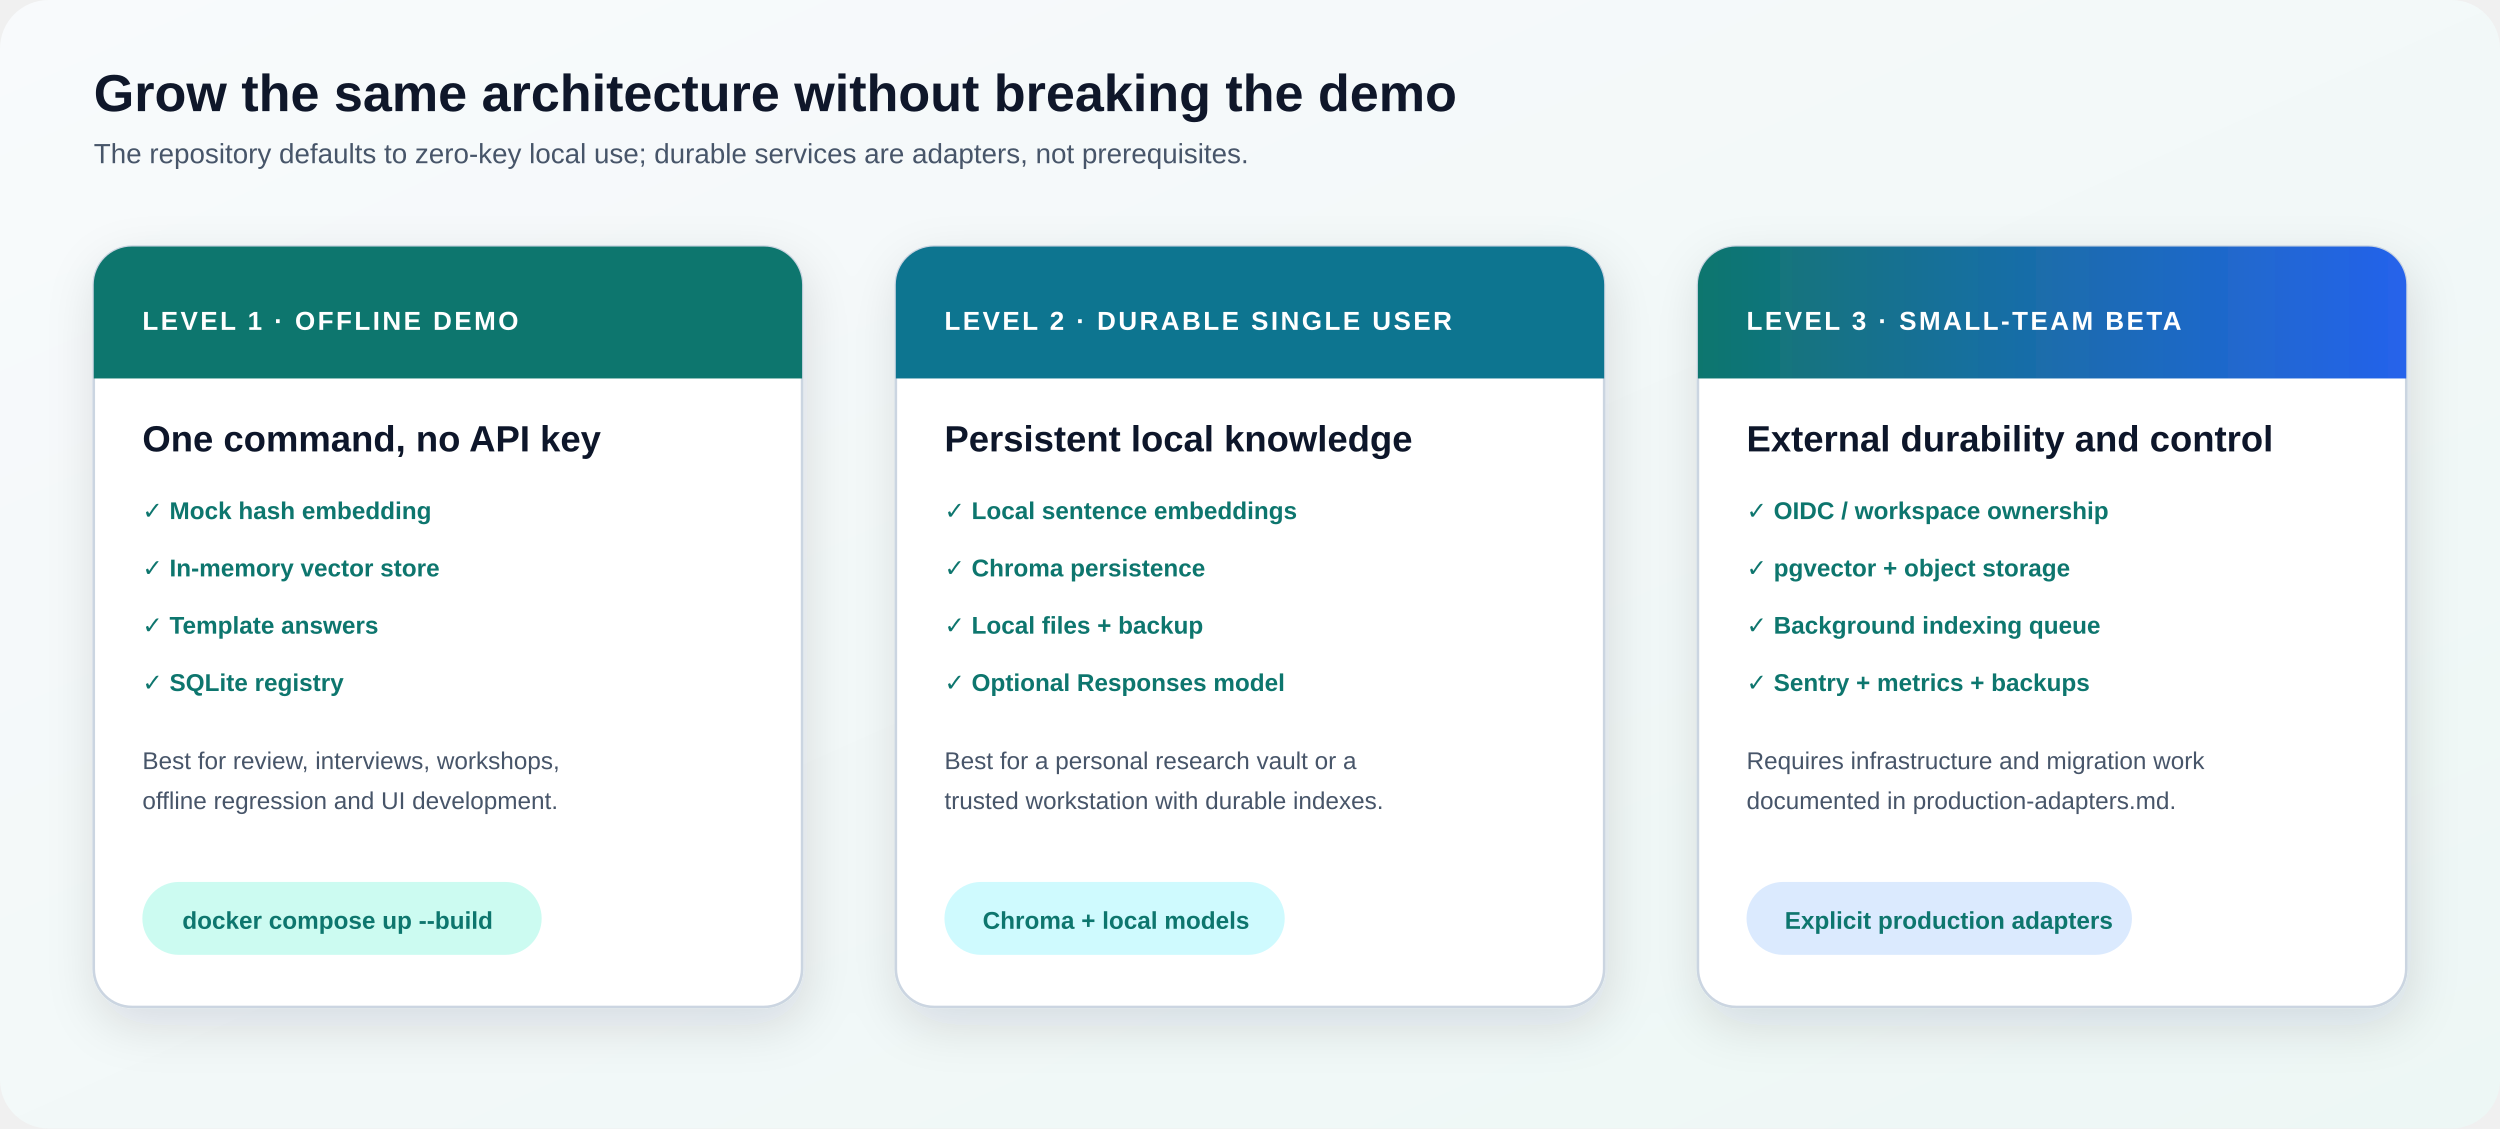
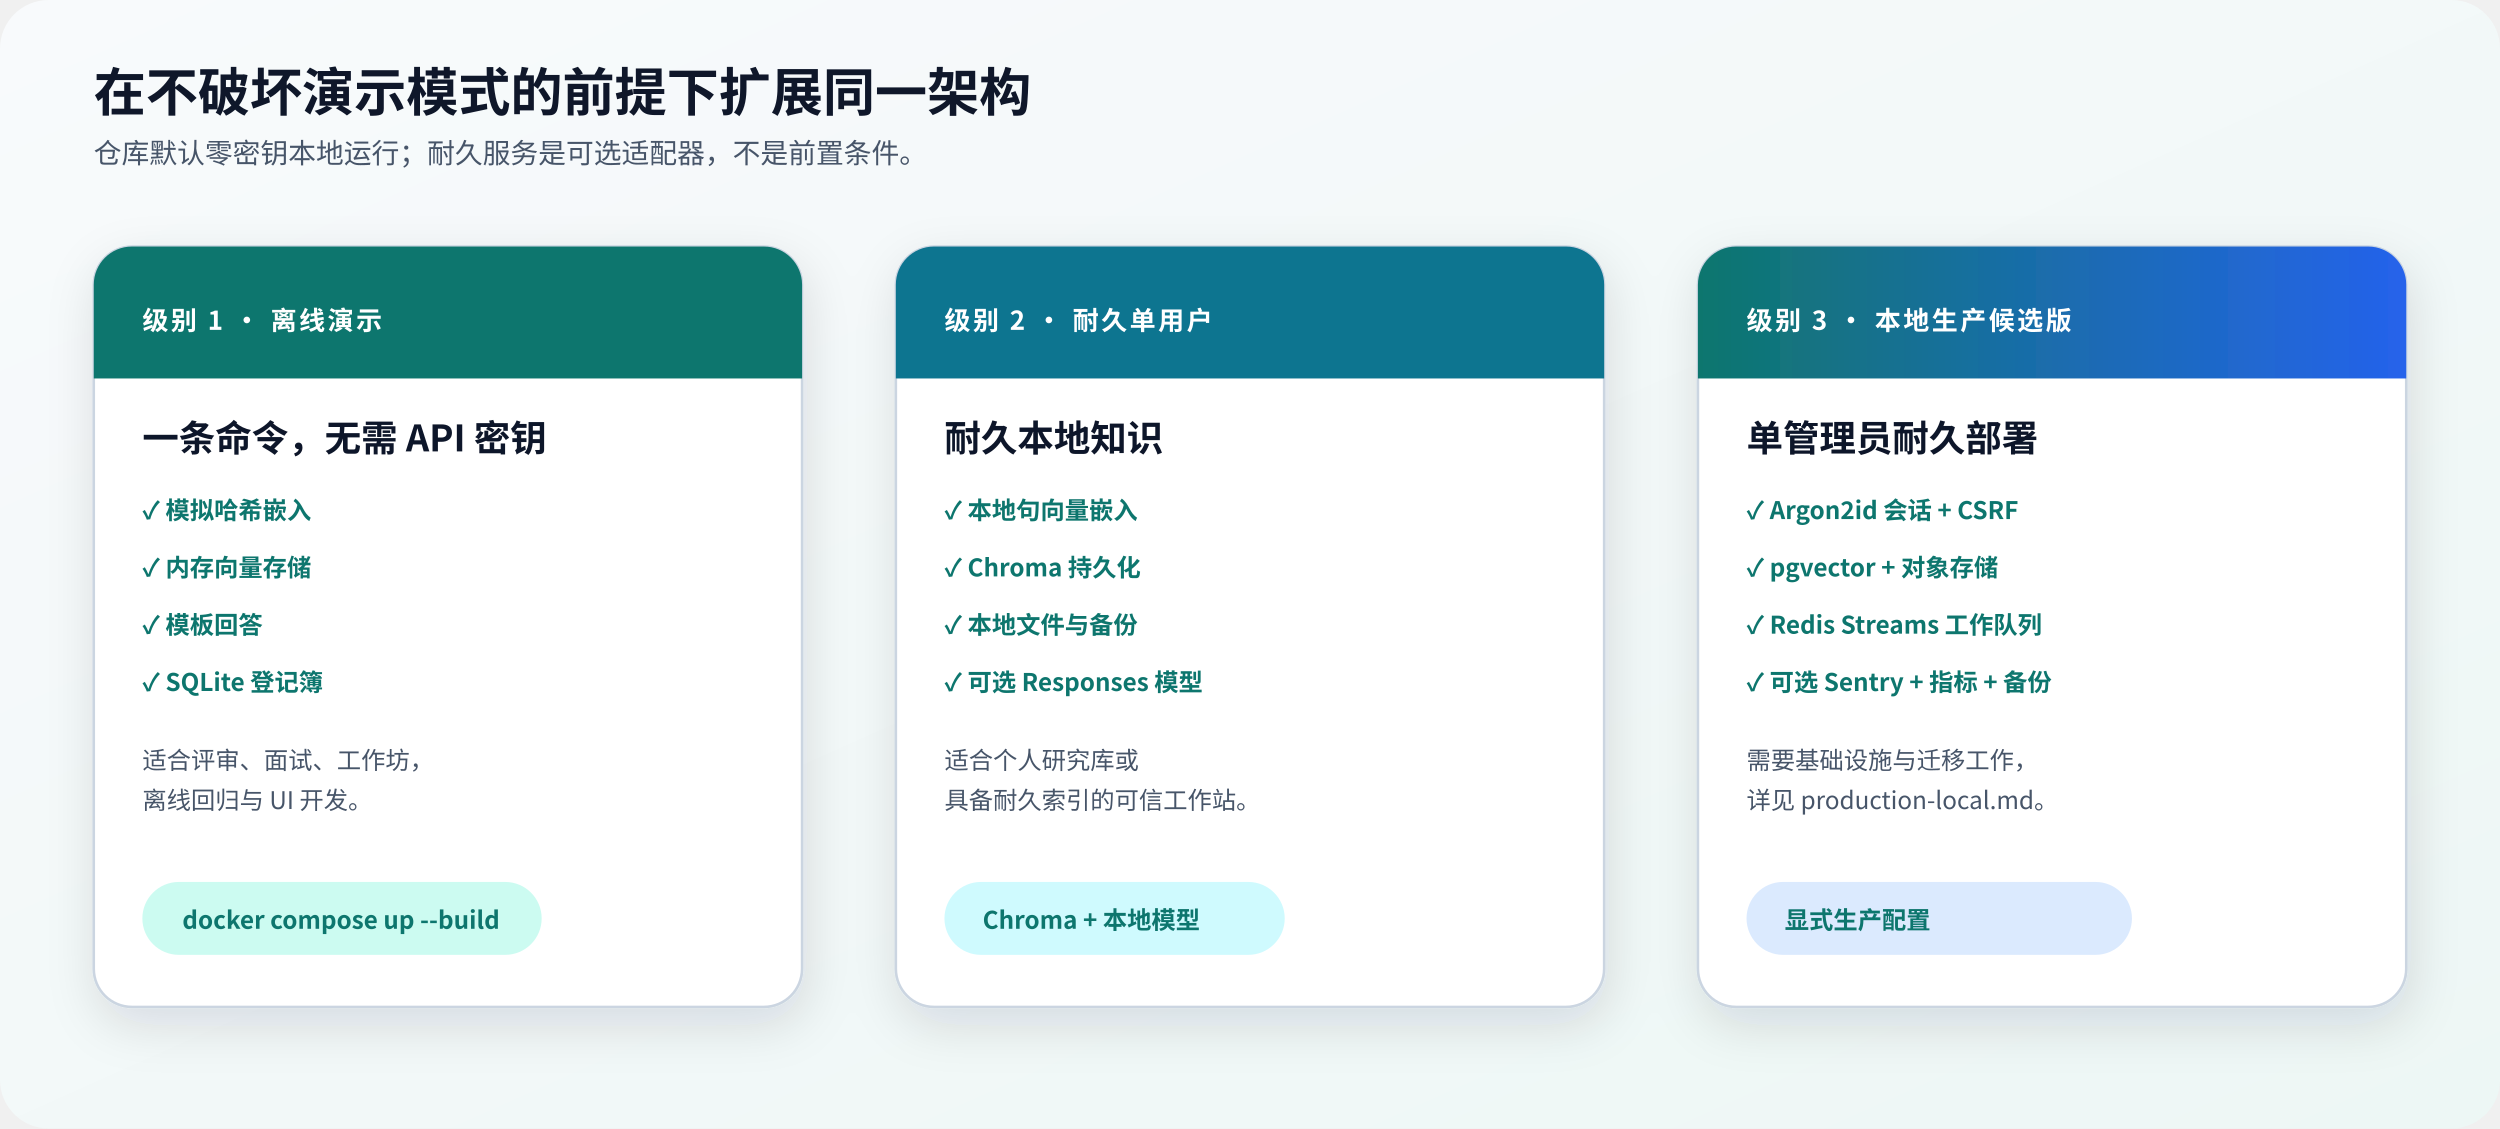
- <svg xmlns="http://www.w3.org/2000/svg" width="1440" height="650" viewBox="0 0 1440 650" role="img" aria-labelledby="title desc">
+ <svg xmlns="http://www.w3.org/2000/svg" width="1440" height="650" viewBox="0 0 1440 650" role="img" aria-labelledby="title desc" lang="zh-CN" xml:lang="zh-CN">
  <defs>
    <linearGradient id="bg" x1="0" y1="0" x2="1" y2="1">
      <stop stop-color="#f8fafc" />
      <stop offset="1" stop-color="#edf7f5" />
    </linearGradient>
    <linearGradient id="head" x1="0" y1="0" x2="1" y2="0">
      <stop stop-color="#0f766e" />
      <stop offset="1" stop-color="#2563eb" />
    </linearGradient>
    <filter id="shadow">
      <feDropShadow dy="10" stdDeviation="14" flood-color="#0f172a" flood-opacity=".12" />
    </filter>
-     <style>text{font-family:Arial,Helvetica,sans-serif}.h{font-size:30px;font-weight:700;fill:#0f172a}.s{font-size:16px;font-weight:400;fill:#475569}.tier{font-size:15px;font-weight:800;letter-spacing:1.4px;fill:#fff}.t{font-size:21px;font-weight:700;fill:#0f172a}.c{font-size:14px;font-weight:400;fill:#475569}.ok{font-size:14px;font-weight:700;fill:#0f766e}.card{fill:#fff;stroke:#cbd5e1;stroke-width:1.5}</style>
+     <style>text{font-family:"PingFang SC","Hiragino Sans GB","Microsoft YaHei","Noto Sans CJK SC",Arial,Helvetica,sans-serif}.h{font-size:30px;font-weight:700;fill:#0f172a}.s{font-size:16px;font-weight:400;fill:#475569}.tier{font-size:15px;font-weight:800;letter-spacing:1.4px;fill:#fff}.t{font-size:21px;font-weight:700;fill:#0f172a}.c{font-size:14px;font-weight:400;fill:#475569}.ok{font-size:14px;font-weight:700;fill:#0f766e}.card{fill:#fff;stroke:#cbd5e1;stroke-width:1.5}</style>
  </defs>
  <rect width="1440" height="650" rx="28" fill="url(#bg)" />
-   <text x="54" y="64" class="h">Grow the same architecture without breaking the demo</text>
-   <text x="54" y="94" class="s">The repository defaults to zero-key local use; durable services are adapters, not prerequisites.</text>
+   <text x="54" y="64" class="h">在不破坏演示模式的前提下扩展同一架构</text>
+   <text x="54" y="94" class="s">仓库默认零密钥本地运行；耐久服务是可选适配器，不是前置条件。</text>
  <g filter="url(#shadow)">
    <rect x="54" y="142" width="408" height="438" rx="22" class="card" />
    <path d="M76 142h364a22 22 0 0 1 22 22v54H54v-54a22 22 0 0 1 22-22z" fill="#0f766e" />
-     <text x="82" y="190" class="tier">LEVEL 1 · OFFLINE DEMO</text>
-     <text x="82" y="260" class="t">One command, no API key</text>
-     <text x="82" y="299" class="ok">✓ Mock hash embedding</text>
-     <text x="82" y="332" class="ok">✓ In-memory vector store</text>
-     <text x="82" y="365" class="ok">✓ Template answers</text>
-     <text x="82" y="398" class="ok">✓ SQLite registry</text>
-     <text x="82" y="443" class="c">Best for review, interviews, workshops,</text>
-     <text x="82" y="466" class="c">offline regression and UI development.</text>
+     <text x="82" y="190" class="tier">级别 1 · 离线演示</text>
+     <text x="82" y="260" class="t">一条命令，无需 API 密钥</text>
+     <text x="82" y="299" class="ok">✓ 模拟哈希嵌入</text>
+     <text x="82" y="332" class="ok">✓ 内存向量存储</text>
+     <text x="82" y="365" class="ok">✓ 模板回答</text>
+     <text x="82" y="398" class="ok">✓ SQLite 登记簿</text>
+     <text x="82" y="443" class="c">适合评审、面试、工作坊，</text>
+     <text x="82" y="466" class="c">离线回归与 UI 开发。</text>
    <rect x="82" y="508" width="230" height="42" rx="21" fill="#ccfbf1" />
    <text x="105" y="535" class="ok">docker compose up --build</text>
    <rect x="516" y="142" width="408" height="438" rx="22" class="card" />
    <path d="M538 142h364a22 22 0 0 1 22 22v54H516v-54a22 22 0 0 1 22-22z" fill="#0e7490" />
-     <text x="544" y="190" class="tier">LEVEL 2 · DURABLE SINGLE USER</text>
-     <text x="544" y="260" class="t">Persistent local knowledge</text>
-     <text x="544" y="299" class="ok">✓ Local sentence embeddings</text>
-     <text x="544" y="332" class="ok">✓ Chroma persistence</text>
-     <text x="544" y="365" class="ok">✓ Local files + backup</text>
-     <text x="544" y="398" class="ok">✓ Optional Responses model</text>
-     <text x="544" y="443" class="c">Best for a personal research vault or a</text>
-     <text x="544" y="466" class="c">trusted workstation with durable indexes.</text>
+     <text x="544" y="190" class="tier">级别 2 · 耐久单用户</text>
+     <text x="544" y="260" class="t">耐久本地知识</text>
+     <text x="544" y="299" class="ok">✓ 本地句向量嵌入</text>
+     <text x="544" y="332" class="ok">✓ Chroma 持久化</text>
+     <text x="544" y="365" class="ok">✓ 本地文件与备份</text>
+     <text x="544" y="398" class="ok">✓ 可选 Responses 模型</text>
+     <text x="544" y="443" class="c">适合个人研究库或</text>
+     <text x="544" y="466" class="c">具备耐久索引的可信工作站。</text>
    <rect x="544" y="508" width="196" height="42" rx="21" fill="#cffafe" />
-     <text x="566" y="535" class="ok">Chroma + local models</text>
+     <text x="566" y="535" class="ok">Chroma + 本地模型</text>
    <rect x="978" y="142" width="408" height="438" rx="22" class="card" />
    <path d="M1000 142h364a22 22 0 0 1 22 22v54H978v-54a22 22 0 0 1 22-22z" fill="url(#head)" />
-     <text x="1006" y="190" class="tier">LEVEL 3 · SMALL-TEAM BETA</text>
-     <text x="1006" y="260" class="t">External durability and control</text>
-     <text x="1006" y="299" class="ok">✓ OIDC / workspace ownership</text>
-     <text x="1006" y="332" class="ok">✓ pgvector + object storage</text>
-     <text x="1006" y="365" class="ok">✓ Background indexing queue</text>
-     <text x="1006" y="398" class="ok">✓ Sentry + metrics + backups</text>
-     <text x="1006" y="443" class="c">Requires infrastructure and migration work</text>
-     <text x="1006" y="466" class="c">documented in production-adapters.md.</text>
+     <text x="1006" y="190" class="tier">级别 3 · 本地生产候选版</text>
+     <text x="1006" y="260" class="t">单管理员耐久部署</text>
+     <text x="1006" y="299" class="ok">✓ Argon2id 会话 + CSRF</text>
+     <text x="1006" y="332" class="ok">✓ pgvector + 对象存储</text>
+     <text x="1006" y="365" class="ok">✓ Redis Streams 工作队列</text>
+     <text x="1006" y="398" class="ok">✓ 可选 Sentry + 指标 + 备份</text>
+     <text x="1006" y="443" class="c">需要基础设施与迁移工作，</text>
+     <text x="1006" y="466" class="c">详见 production-local.md。</text>
    <rect x="1006" y="508" width="222" height="42" rx="21" fill="#dbeafe" />
-     <text x="1028" y="535" class="ok">Explicit production adapters</text>
+     <text x="1028" y="535" class="ok">显式生产配置</text>
  </g>
</svg>
